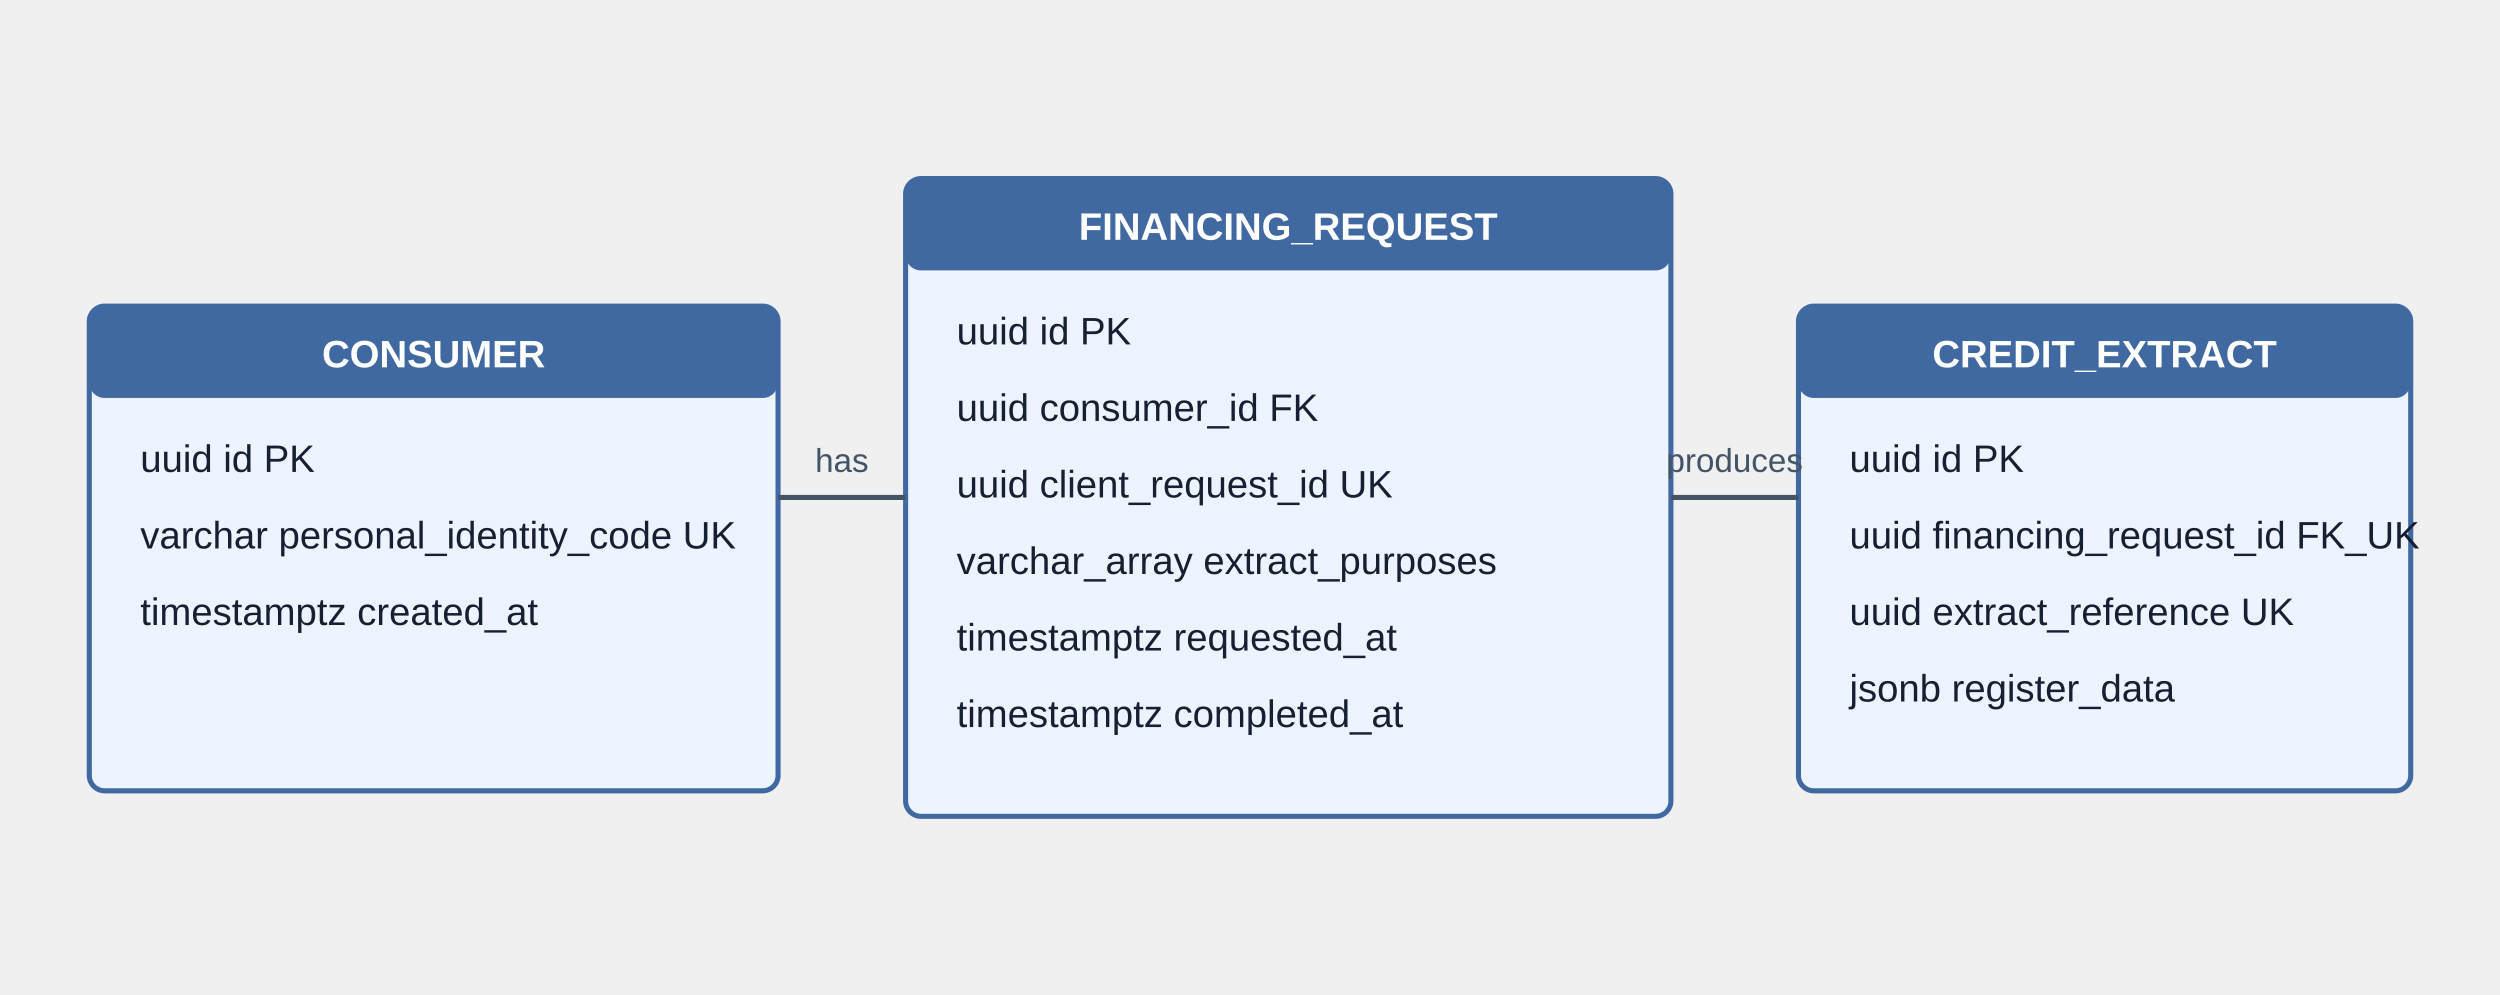
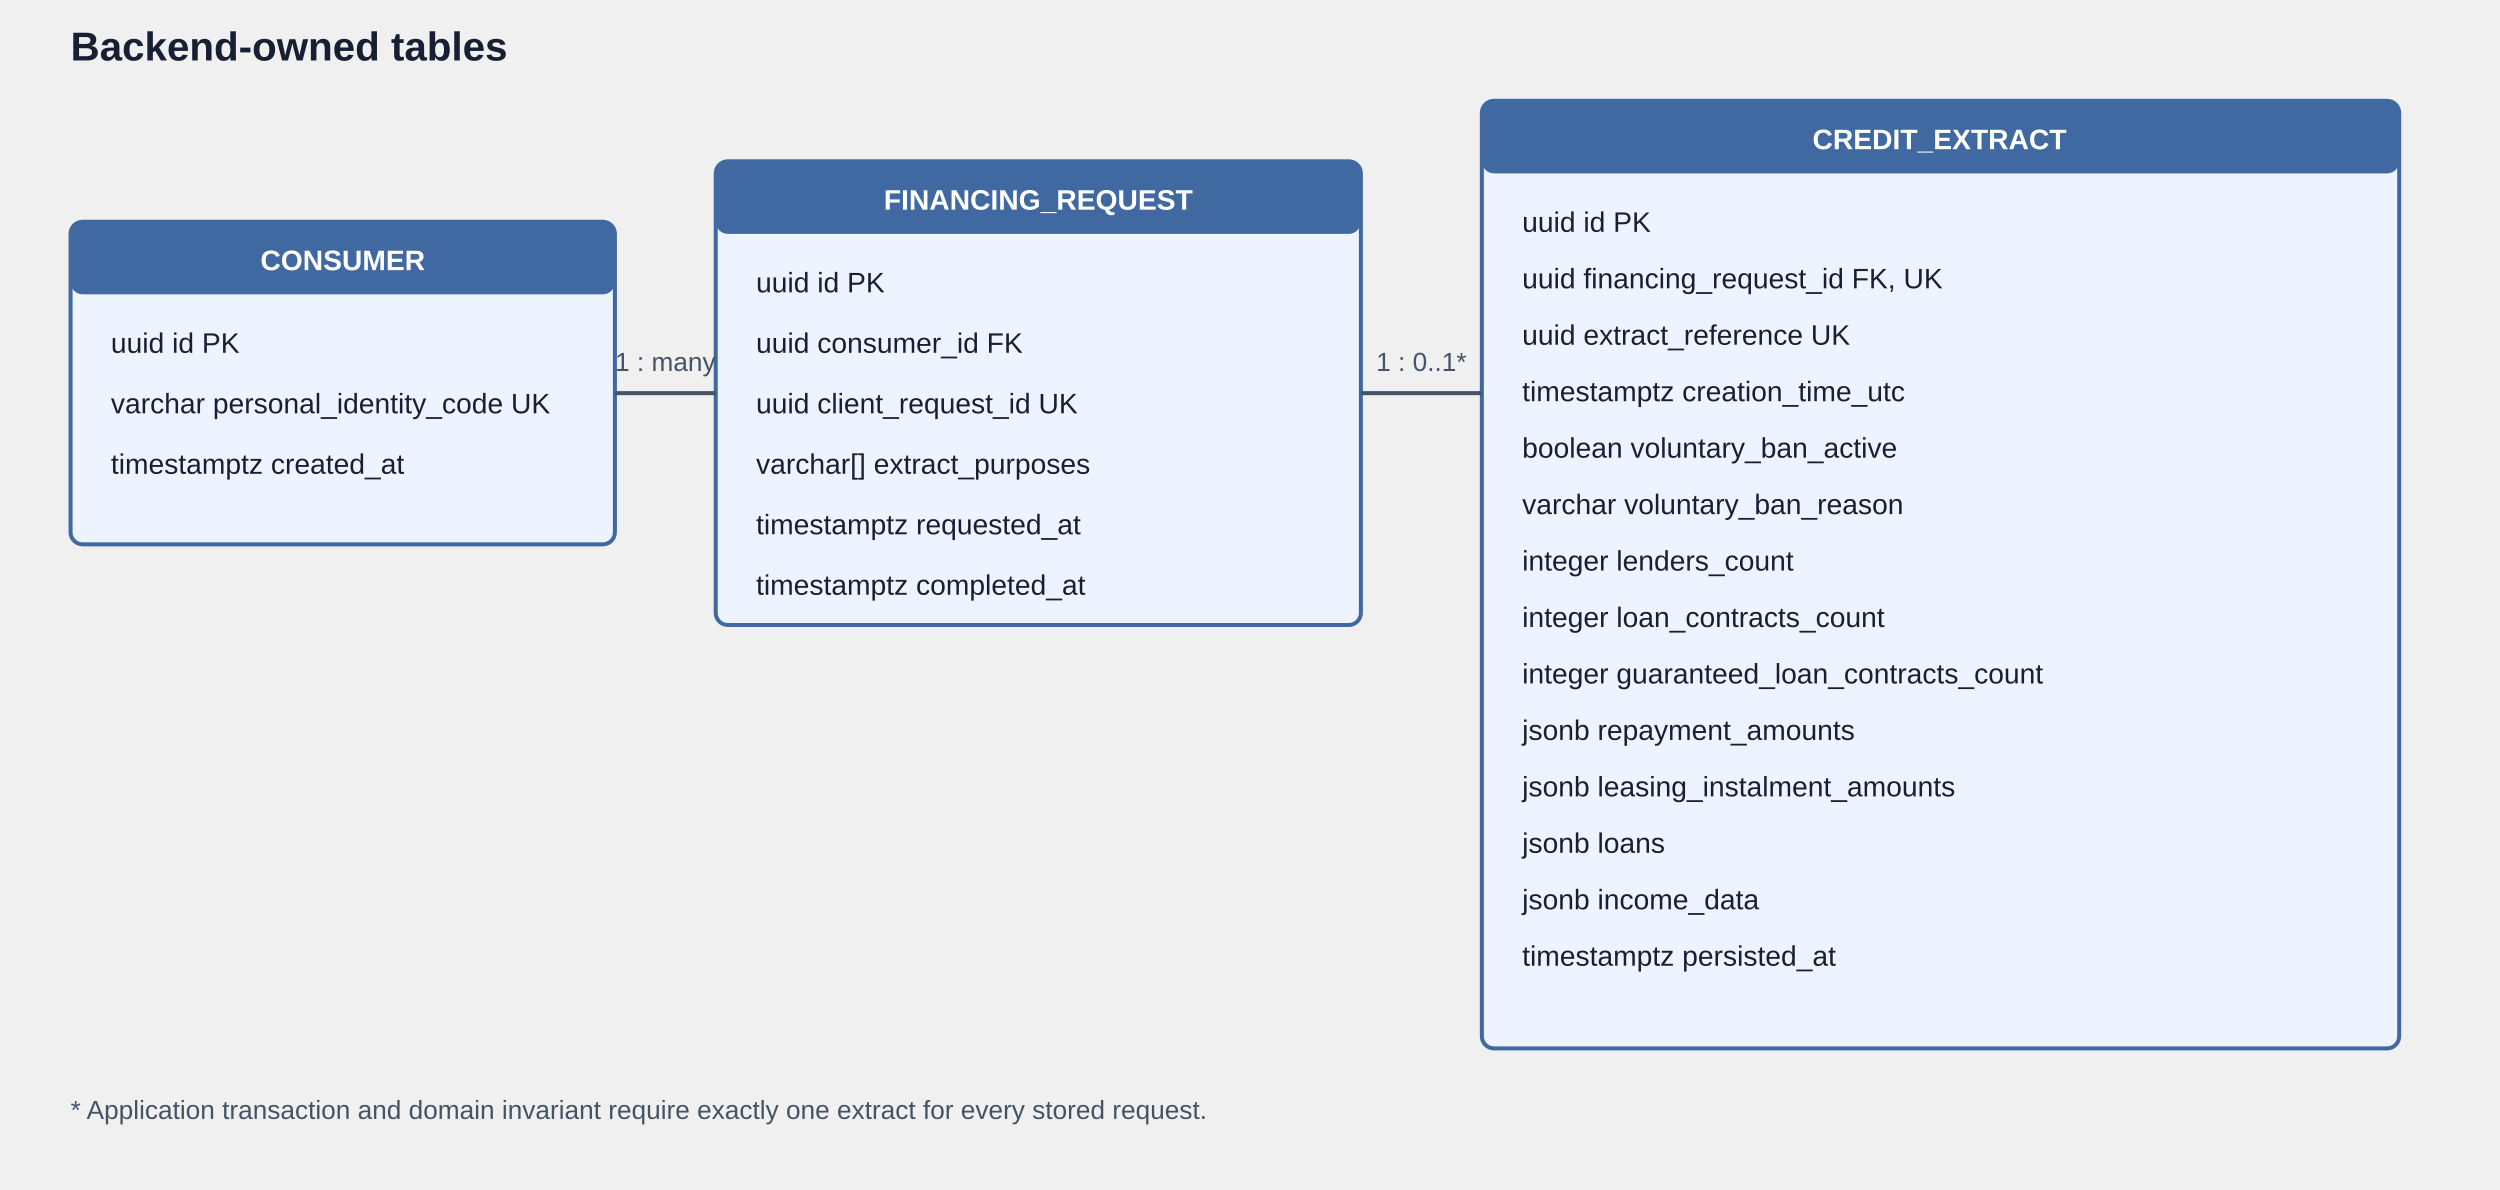
- <svg xmlns="http://www.w3.org/2000/svg" width="980" height="390" viewBox="0 0 980 390">
-   <style>text{font:15px Arial,sans-serif;fill:#172033} .entity{fill:#eef4ff;stroke:#4169a1;stroke-width:2} .head{fill:#4169a1} .headtext{fill:white;font-weight:bold} .line{stroke:#425466;stroke-width:2;fill:none} .rel{font-size:13px;fill:#425466}</style>
-   <rect class="entity" x="35" y="120" width="270" height="190" rx="6" />
-   <rect class="head" x="35" y="120" width="270" height="36" rx="6" />
-   <text class="headtext" x="170" y="144" text-anchor="middle">CONSUMER</text>
-   <text x="55" y="185">uuid id PK</text>
-   <text x="55" y="215">varchar personal_identity_code UK</text>
-   <text x="55" y="245">timestamptz created_at</text>
-   <rect class="entity" x="355" y="70" width="300" height="250" rx="6" />
-   <rect class="head" x="355" y="70" width="300" height="36" rx="6" />
-   <text class="headtext" x="505" y="94" text-anchor="middle">FINANCING_REQUEST</text>
-   <text x="375" y="135">uuid id PK</text>
-   <text x="375" y="165">uuid consumer_id FK</text>
-   <text x="375" y="195">uuid client_request_id UK</text>
-   <text x="375" y="225">varchar_array extract_purposes</text>
-   <text x="375" y="255">timestamptz requested_at</text>
-   <text x="375" y="285">timestamptz completed_at</text>
-   <rect class="entity" x="705" y="120" width="240" height="190" rx="6" />
-   <rect class="head" x="705" y="120" width="240" height="36" rx="6" />
-   <text class="headtext" x="825" y="144" text-anchor="middle">CREDIT_EXTRACT</text>
-   <text x="725" y="185">uuid id PK</text>
-   <text x="725" y="215">uuid financing_request_id FK_UK</text>
-   <text x="725" y="245">uuid extract_reference UK</text>
-   <text x="725" y="275">jsonb register_data</text>
+ <svg xmlns="http://www.w3.org/2000/svg" width="1240" height="590" viewBox="0 0 1240 590" role="img" aria-labelledby="title description">
+   <style>
+     text{font:14px Arial,sans-serif;fill:#172033}
+     .title{font-size:20px;font-weight:bold}
+     .entity{fill:#eef4ff;stroke:#4169a1;stroke-width:2}
+     .head{fill:#4169a1}
+     .headtext{fill:white;font-weight:bold}
+     .line{stroke:#425466;stroke-width:2;fill:none}
+     .rel{font-size:13px;fill:#425466}
+     .note{font-size:13px;fill:#425466}
+   </style>
+   <text class="title" x="35" y="30">Backend-owned tables</text>
+   <rect class="entity" x="35" y="110" width="270" height="160" rx="6" />
+   <rect class="head" x="35" y="110" width="270" height="36" rx="6" />
+   <text class="headtext" x="170" y="134" text-anchor="middle">CONSUMER</text>
+   <text x="55" y="175">uuid id PK</text>
+   <text x="55" y="205">varchar personal_identity_code UK</text>
+   <text x="55" y="235">timestamptz created_at</text>
+   <rect class="entity" x="355" y="80" width="320" height="230" rx="6" />
+   <rect class="head" x="355" y="80" width="320" height="36" rx="6" />
+   <text class="headtext" x="515" y="104" text-anchor="middle">FINANCING_REQUEST</text>
+   <text x="375" y="145">uuid id PK</text>
+   <text x="375" y="175">uuid consumer_id FK</text>
+   <text x="375" y="205">uuid client_request_id UK</text>
+   <text x="375" y="235">varchar[] extract_purposes</text>
+   <text x="375" y="265">timestamptz requested_at</text>
+   <text x="375" y="295">timestamptz completed_at</text>
+   <rect class="entity" x="735" y="50" width="455" height="470" rx="6" />
+   <rect class="head" x="735" y="50" width="455" height="36" rx="6" />
+   <text class="headtext" x="962" y="74" text-anchor="middle">CREDIT_EXTRACT</text>
+   <text x="755" y="115">uuid id PK</text>
+   <text x="755" y="143">uuid financing_request_id FK, UK</text>
+   <text x="755" y="171">uuid extract_reference UK</text>
+   <text x="755" y="199">timestamptz creation_time_utc</text>
+   <text x="755" y="227">boolean voluntary_ban_active</text>
+   <text x="755" y="255">varchar voluntary_ban_reason</text>
+   <text x="755" y="283">integer lenders_count</text>
+   <text x="755" y="311">integer loan_contracts_count</text>
+   <text x="755" y="339">integer guaranteed_loan_contracts_count</text>
+   <text x="755" y="367">jsonb repayment_amounts</text>
+   <text x="755" y="395">jsonb leasing_instalment_amounts</text>
+   <text x="755" y="423">jsonb loans</text>
+   <text x="755" y="451">jsonb income_data</text>
+   <text x="755" y="479">timestamptz persisted_at</text>
  <path class="line" d="M305 195 H355" />
-   <text class="rel" x="330" y="185" text-anchor="middle">has</text>
-   <path class="line" d="M655 195 H705" />
-   <text class="rel" x="680" y="185" text-anchor="middle">produces</text>
+   <text class="rel" x="330" y="184" text-anchor="middle">1 : many</text>
+   <path class="line" d="M675 195 H735" />
+   <text class="rel" x="705" y="184" text-anchor="middle">1 : 0..1*</text>
+   <text class="note" x="35" y="555">* Application transaction and domain invariant require exactly one extract for every stored request.</text>
</svg>
